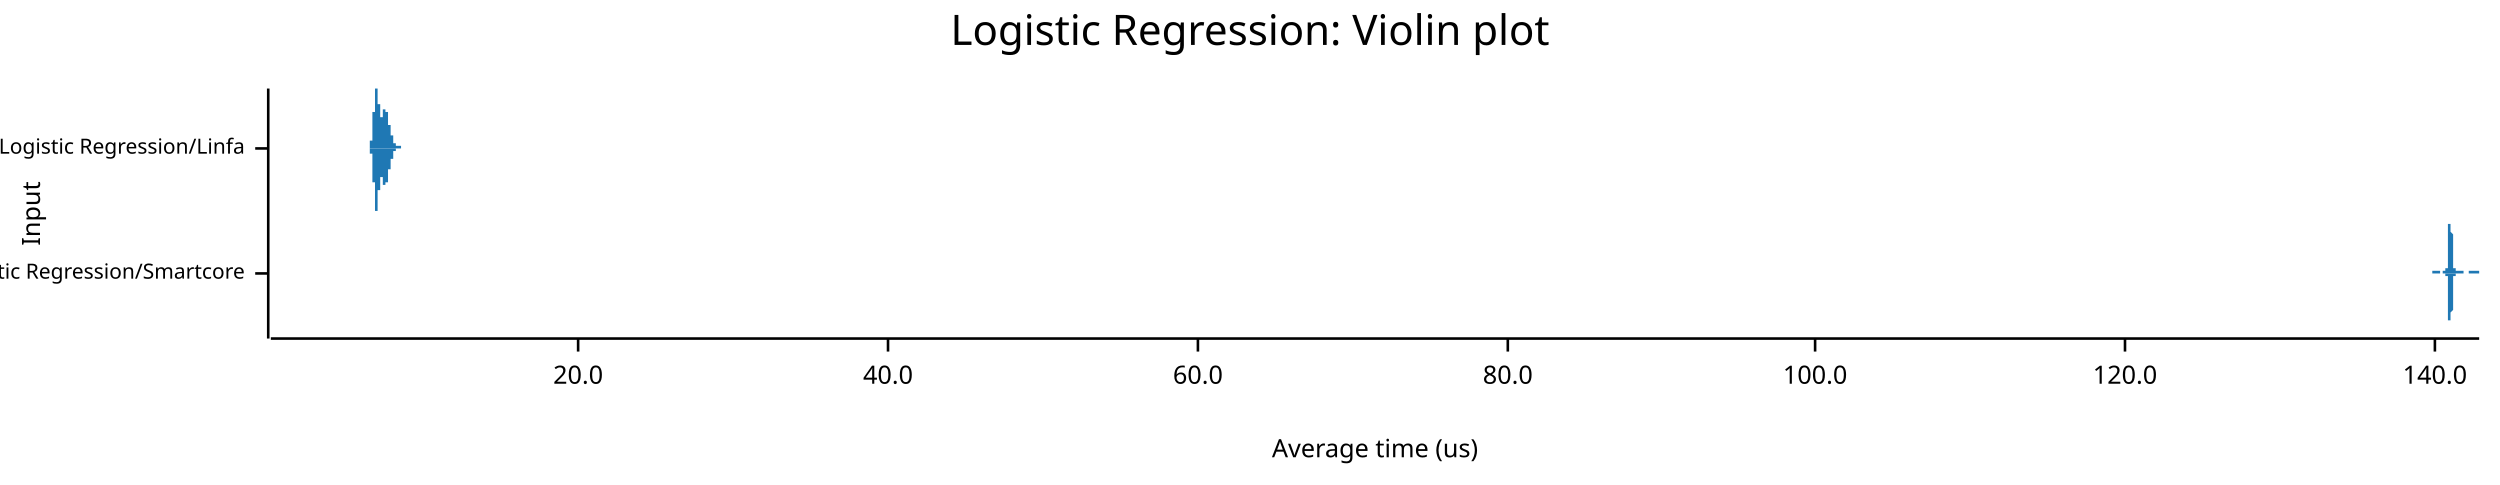
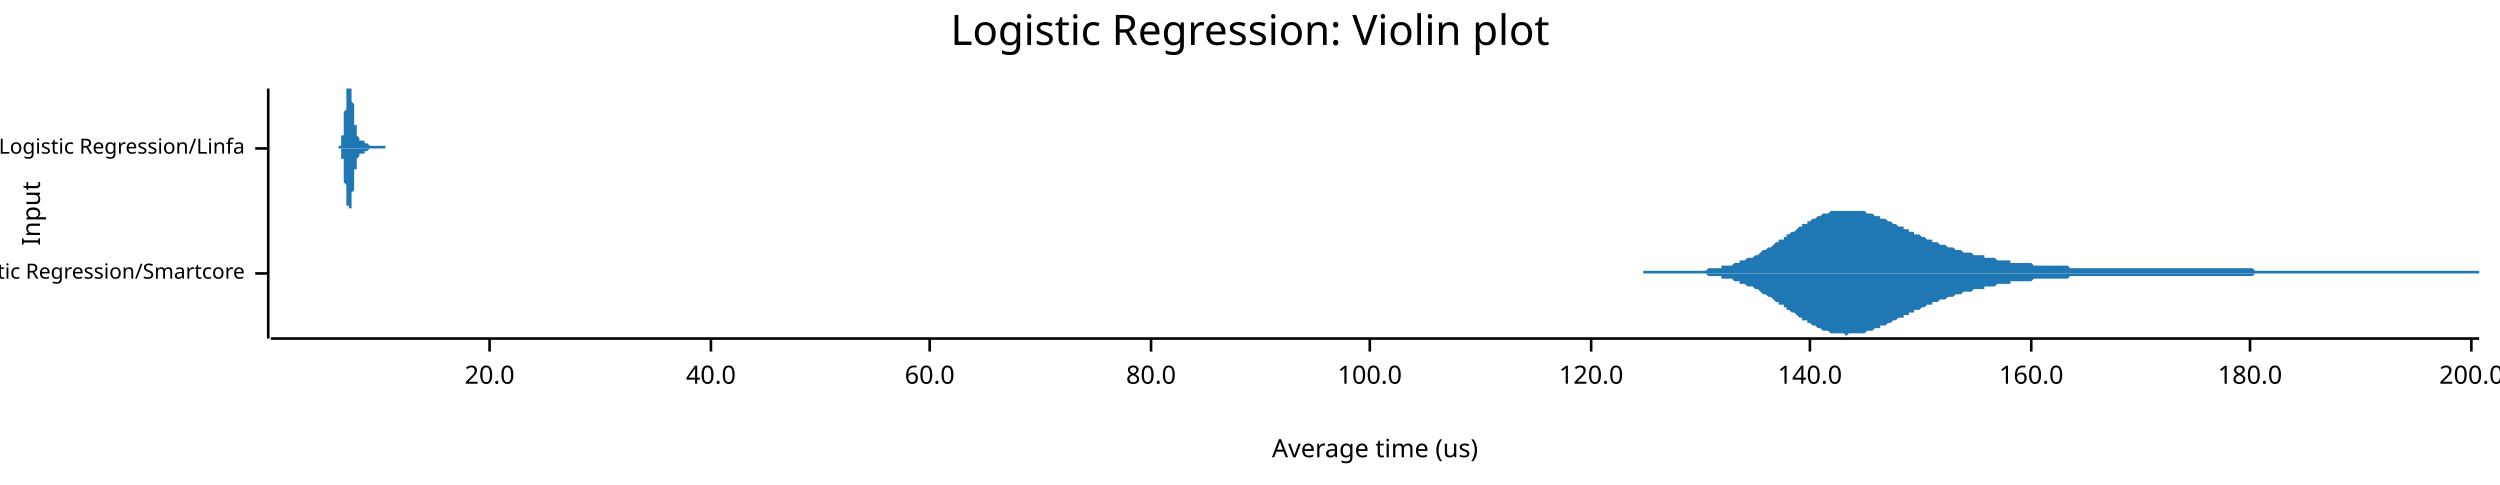
<svg xmlns="http://www.w3.org/2000/svg" width="960" height="186" viewBox="0 0 960 186">
  <text x="480" y="5" dy="0.76em" text-anchor="middle" font-family="sans-serif" font-size="16.129" opacity="1" fill="#000000">
Logistic Regression: Violin plot
</text>
  <text x="8" y="82" dy="0.76em" text-anchor="middle" font-family="sans-serif" font-size="9.677" opacity="1" fill="#000000" transform="rotate(270, 8, 82)">
Input
</text>
  <text x="528" y="178" dy="-0.5ex" text-anchor="middle" font-family="sans-serif" font-size="9.677" opacity="1" fill="#000000">
Average time (us)
</text>
  <polyline fill="none" opacity="1" stroke="#000000" stroke-width="1" points="103,34 103,130 " />
  <text x="94" y="105" dy="0.5ex" text-anchor="end" font-family="sans-serif" font-size="8.065" opacity="1" fill="#000000">
Logistic Regression/Smartcore
</text>
  <polyline fill="none" opacity="1" stroke="#000000" stroke-width="1" points="98,105 103,105 " />
  <text x="94" y="57" dy="0.5ex" text-anchor="end" font-family="sans-serif" font-size="8.065" opacity="1" fill="#000000">
Logistic Regression/Linfa
</text>
  <polyline fill="none" opacity="1" stroke="#000000" stroke-width="1" points="98,57 103,57 " />
  <polyline fill="none" opacity="1" stroke="#000000" stroke-width="1" points="104,130 952,130 " />
-   <text x="222" y="140" dy="0.76em" text-anchor="middle" font-family="sans-serif" font-size="9.677" opacity="1" fill="#000000">
+   <text x="188" y="140" dy="0.76em" text-anchor="middle" font-family="sans-serif" font-size="9.677" opacity="1" fill="#000000">
20.0
</text>
-   <polyline fill="none" opacity="1" stroke="#000000" stroke-width="1" points="222,130 222,135 " />
-   <text x="341" y="140" dy="0.76em" text-anchor="middle" font-family="sans-serif" font-size="9.677" opacity="1" fill="#000000">
+   <polyline fill="none" opacity="1" stroke="#000000" stroke-width="1" points="188,130 188,135 " />
+   <text x="273" y="140" dy="0.76em" text-anchor="middle" font-family="sans-serif" font-size="9.677" opacity="1" fill="#000000">
40.0
</text>
-   <polyline fill="none" opacity="1" stroke="#000000" stroke-width="1" points="341,130 341,135 " />
-   <text x="460" y="140" dy="0.76em" text-anchor="middle" font-family="sans-serif" font-size="9.677" opacity="1" fill="#000000">
+   <polyline fill="none" opacity="1" stroke="#000000" stroke-width="1" points="273,130 273,135 " />
+   <text x="357" y="140" dy="0.76em" text-anchor="middle" font-family="sans-serif" font-size="9.677" opacity="1" fill="#000000">
60.0
</text>
-   <polyline fill="none" opacity="1" stroke="#000000" stroke-width="1" points="460,130 460,135 " />
-   <text x="579" y="140" dy="0.76em" text-anchor="middle" font-family="sans-serif" font-size="9.677" opacity="1" fill="#000000">
+   <polyline fill="none" opacity="1" stroke="#000000" stroke-width="1" points="357,130 357,135 " />
+   <text x="442" y="140" dy="0.76em" text-anchor="middle" font-family="sans-serif" font-size="9.677" opacity="1" fill="#000000">
80.0
</text>
-   <polyline fill="none" opacity="1" stroke="#000000" stroke-width="1" points="579,130 579,135 " />
-   <text x="697" y="140" dy="0.76em" text-anchor="middle" font-family="sans-serif" font-size="9.677" opacity="1" fill="#000000">
+   <polyline fill="none" opacity="1" stroke="#000000" stroke-width="1" points="442,130 442,135 " />
+   <text x="526" y="140" dy="0.76em" text-anchor="middle" font-family="sans-serif" font-size="9.677" opacity="1" fill="#000000">
100.0
</text>
-   <polyline fill="none" opacity="1" stroke="#000000" stroke-width="1" points="697,130 697,135 " />
-   <text x="816" y="140" dy="0.76em" text-anchor="middle" font-family="sans-serif" font-size="9.677" opacity="1" fill="#000000">
+   <polyline fill="none" opacity="1" stroke="#000000" stroke-width="1" points="526,130 526,135 " />
+   <text x="611" y="140" dy="0.76em" text-anchor="middle" font-family="sans-serif" font-size="9.677" opacity="1" fill="#000000">
120.0
</text>
-   <polyline fill="none" opacity="1" stroke="#000000" stroke-width="1" points="816,130 816,135 " />
-   <text x="935" y="140" dy="0.76em" text-anchor="middle" font-family="sans-serif" font-size="9.677" opacity="1" fill="#000000">
+   <polyline fill="none" opacity="1" stroke="#000000" stroke-width="1" points="611,130 611,135 " />
+   <text x="695" y="140" dy="0.76em" text-anchor="middle" font-family="sans-serif" font-size="9.677" opacity="1" fill="#000000">
140.0
</text>
-   <polyline fill="none" opacity="1" stroke="#000000" stroke-width="1" points="935,130 935,135 " />
-   <polygon opacity="1" fill="#1F78B4" points="934,104 934,104 934,104 934,104 934,104 934,104 934,104 934,104 934,104 935,104 935,104 935,104 935,104 935,104 935,104 935,104 935,104 935,104 935,104 935,104 935,104 935,104 935,104 935,104 935,104 935,104 935,104 935,104 935,104 935,104 935,104 935,104 935,104 935,104 935,104 935,104 935,104 936,104 936,104 936,104 936,104 936,104 936,104 936,104 936,104 936,104 936,104 936,104 936,104 936,104 936,104 936,104 936,104 936,104 936,104 936,104 936,104 936,104 936,104 936,104 936,104 936,104 936,104 936,104 936,104 936,104 937,104 937,104 937,104 937,104 937,104 937,104 937,104 937,104 937,104 937,104 937,104 937,104 937,104 937,104 937,104 937,104 937,104 937,104 937,104 937,104 937,104 937,104 937,104 937,104 937,104 937,104 937,104 937,104 937,105 938,105 938,105 938,105 938,105 938,105 938,105 938,105 938,105 938,105 938,105 938,104 938,104 938,104 938,104 938,104 938,104 938,104 938,104 938,104 938,104 938,104 938,104 938,104 938,104 938,104 938,104 938,104 938,104 938,104 939,104 939,104 939,104 939,104 939,104 939,104 939,104 939,104 939,104 939,104 939,104 939,104 939,104 939,104 939,104 939,104 939,104 939,104 939,104 939,104 939,104 939,104 939,104 939,104 939,104 939,103 939,103 939,103 939,103 940,103 940,103 940,103 940,102 940,102 940,102 940,101 940,101 940,101 940,100 940,100 940,99 940,99 940,98 940,98 940,97 940,96 940,96 940,95 940,94 940,93 940,92 940,92 940,91 940,90 940,89 940,88 940,87 940,86 941,86 941,85 941,84 941,83 941,83 941,82 941,82 941,81 941,81 941,81 941,81 941,81 941,81 941,81 941,81 941,81 941,81 941,82 941,82 941,83 941,83 941,84 941,85 941,85 941,86 941,87 941,88 941,89 941,89 942,90 942,91 942,92 942,93 942,93 942,94 942,95 942,96 942,96 942,97 942,97 942,98 942,98 942,99 942,99 942,100 942,100 942,100 942,101 942,101 942,101 942,102 942,102 942,102 942,102 942,102 942,102 942,103 942,103 943,103 943,103 943,103 943,103 943,103 943,103 943,103 943,103 943,103 943,103 943,104 943,104 943,104 943,104 943,104 943,104 943,104 943,104 943,104 943,104 943,104 943,104 943,104 943,104 943,104 943,104 943,104 943,104 944,104 944,104 944,104 944,104 944,104 944,104 944,104 944,104 944,104 944,104 944,104 944,104 944,104 944,104 944,104 944,104 944,104 944,104 944,104 944,104 944,104 944,104 944,104 944,104 944,104 944,104 944,104 944,104 944,104 945,104 945,104 945,104 945,104 945,104 945,104 945,104 945,104 945,104 945,104 945,104 945,104 945,104 945,104 945,104 945,104 945,104 945,104 945,104 945,104 945,104 945,104 945,104 945,104 945,104 945,104 945,104 945,104 945,104 946,104 946,104 946,104 946,104 946,104 946,104 946,104 946,104 946,104 946,104 946,104 946,104 946,104 946,104 946,104 946,104 946,104 946,104 946,104 946,104 946,104 946,104 946,104 946,104 946,105 946,105 946,105 946,105 946,105 947,105 947,105 947,105 947,105 947,105 947,105 947,105 947,105 947,105 947,105 947,105 947,105 947,105 947,105 947,105 947,105 947,105 947,105 947,105 947,105 947,105 947,105 947,105 947,105 947,105 947,105 947,105 947,105 947,105 948,105 948,105 948,105 948,105 948,105 948,105 948,105 948,105 948,105 948,105 948,105 948,105 948,105 948,105 948,105 948,105 948,105 948,105 948,105 948,105 948,105 948,105 948,105 948,104 948,104 948,104 948,104 948,104 948,104 949,104 949,104 949,104 949,104 949,104 949,104 949,104 949,104 949,104 949,104 949,104 949,104 949,104 949,104 949,104 949,104 949,104 949,104 949,104 949,104 949,104 949,104 949,104 949,104 949,104 949,104 949,104 949,104 949,104 950,104 950,104 950,104 950,104 950,104 950,104 950,104 950,104 950,104 950,104 950,104 950,104 950,104 950,104 950,104 950,104 950,104 950,104 950,104 950,104 950,104 950,104 950,104 950,104 950,104 950,104 950,104 950,104 950,104 951,104 951,104 951,104 951,104 951,104 951,104 951,104 951,104 951,104 951,104 951,104 951,104 951,104 951,104 951,104 951,104 951,104 951,104 951,104 951,104 951,104 951,104 951,104 951,104 951,104 951,104 951,104 951,104 952,104 952,105 934,105 " />
-   <polygon opacity="1" fill="#1F78B4" points="934,105 934,105 934,105 934,105 934,105 934,105 934,105 934,105 934,105 935,105 935,105 935,105 935,105 935,105 935,105 935,105 935,105 935,105 935,105 935,105 935,105 935,105 935,105 935,105 935,105 935,105 935,105 935,105 935,105 935,105 935,105 935,105 935,105 935,105 935,105 935,105 935,105 936,105 936,105 936,105 936,105 936,105 936,105 936,105 936,105 936,105 936,105 936,105 936,105 936,105 936,105 936,105 936,105 936,105 936,105 936,105 936,105 936,105 936,105 936,105 936,105 936,105 936,105 936,105 936,105 936,105 937,105 937,105 937,105 937,105 937,105 937,105 937,105 937,105 937,105 937,105 937,105 937,105 937,105 937,105 937,105 937,105 937,105 937,105 937,105 937,105 937,105 937,105 937,105 937,105 937,105 937,105 937,105 937,105 937,105 938,105 938,105 938,105 938,105 938,105 938,105 938,105 938,105 938,105 938,105 938,105 938,105 938,105 938,105 938,105 938,105 938,105 938,105 938,105 938,105 938,105 938,105 938,105 938,105 938,105 938,105 938,105 938,105 938,105 939,105 939,105 939,105 939,105 939,105 939,105 939,105 939,105 939,105 939,105 939,105 939,105 939,105 939,105 939,105 939,105 939,105 939,105 939,105 939,105 939,105 939,105 939,105 939,105 939,105 939,106 939,106 939,106 939,106 940,106 940,106 940,107 940,107 940,107 940,107 940,108 940,108 940,108 940,109 940,109 940,110 940,110 940,111 940,111 940,112 940,113 940,113 940,114 940,115 940,116 940,117 940,117 940,118 940,119 940,120 940,121 940,122 940,123 941,123 941,124 941,125 941,126 941,126 941,127 941,127 941,128 941,128 941,128 941,128 941,128 941,129 941,128 941,128 941,128 941,128 941,127 941,127 941,126 941,126 941,125 941,124 941,124 941,123 941,122 941,121 941,120 941,120 942,119 942,118 942,117 942,116 942,116 942,115 942,114 942,113 942,113 942,112 942,112 942,111 942,111 942,110 942,110 942,109 942,109 942,109 942,108 942,108 942,108 942,107 942,107 942,107 942,107 942,107 942,107 942,106 942,106 943,106 943,106 943,106 943,106 943,106 943,106 943,106 943,106 943,106 943,106 943,105 943,105 943,105 943,105 943,105 943,105 943,105 943,105 943,105 943,105 943,105 943,105 943,105 943,105 943,105 943,105 943,105 943,105 944,105 944,105 944,105 944,105 944,105 944,105 944,105 944,105 944,105 944,105 944,105 944,105 944,105 944,105 944,105 944,105 944,105 944,105 944,105 944,105 944,105 944,105 944,105 944,105 944,105 944,105 944,105 944,105 944,105 945,105 945,105 945,105 945,105 945,105 945,105 945,105 945,105 945,105 945,105 945,105 945,105 945,105 945,105 945,105 945,105 945,105 945,105 945,105 945,105 945,105 945,105 945,105 945,105 945,105 945,105 945,105 945,105 945,105 946,105 946,105 946,105 946,105 946,105 946,105 946,105 946,105 946,105 946,105 946,105 946,105 946,105 946,105 946,105 946,105 946,105 946,105 946,105 946,105 946,105 946,105 946,105 946,105 946,105 946,105 946,105 946,105 946,105 947,105 947,105 947,105 947,105 947,105 947,105 947,105 947,105 947,105 947,105 947,105 947,105 947,105 947,105 947,105 947,105 947,105 947,105 947,105 947,105 947,105 947,105 947,105 947,105 947,105 947,105 947,105 947,105 947,105 948,105 948,105 948,105 948,105 948,105 948,105 948,105 948,105 948,105 948,105 948,105 948,105 948,105 948,105 948,105 948,105 948,105 948,105 948,105 948,105 948,105 948,105 948,105 948,105 948,105 948,105 948,105 948,105 948,105 949,105 949,105 949,105 949,105 949,105 949,105 949,105 949,105 949,105 949,105 949,105 949,105 949,105 949,105 949,105 949,105 949,105 949,105 949,105 949,105 949,105 949,105 949,105 949,105 949,105 949,105 949,105 949,105 949,105 950,105 950,105 950,105 950,105 950,105 950,105 950,105 950,105 950,105 950,105 950,105 950,105 950,105 950,105 950,105 950,105 950,105 950,105 950,105 950,105 950,105 950,105 950,105 950,105 950,105 950,105 950,105 950,105 950,105 951,105 951,105 951,105 951,105 951,105 951,105 951,105 951,105 951,105 951,105 951,105 951,105 951,105 951,105 951,105 951,105 951,105 951,105 951,105 951,105 951,105 951,105 951,105 951,105 951,105 951,105 951,105 951,105 952,105 952,105 934,105 " />
-   <polygon opacity="1" fill="#1F78B4" points="142,56 142,56 142,56 142,56 142,56 142,56 142,56 142,56 142,56 142,56 142,56 142,56 142,56 142,56 142,56 142,56 142,56 142,56 142,56 142,56 142,56 142,56 142,56 142,56 142,56 142,55 142,55 142,55 142,55 142,55 142,55 142,55 142,55 142,55 142,55 142,54 142,54 143,54 143,54 143,54 143,54 143,54 143,53 143,53 143,53 143,53 143,53 143,52 143,52 143,52 143,52 143,51 143,51 143,51 143,51 143,50 143,50 143,50 143,49 143,49 143,49 143,48 143,48 143,48 143,47 143,47 143,47 143,46 143,46 143,45 143,45 143,45 143,44 143,44 143,43 143,43 144,43 144,42 144,42 144,41 144,41 144,41 144,40 144,40 144,39 144,39 144,39 144,38 144,38 144,38 144,37 144,37 144,37 144,36 144,36 144,36 144,35 144,35 144,35 144,34 144,34 144,34 144,34 144,34 144,34 144,34 144,34 144,34 144,34 144,34 144,34 144,34 144,34 144,34 144,34 145,34 145,34 145,34 145,34 145,34 145,34 145,34 145,34 145,34 145,34 145,34 145,34 145,34 145,34 145,34 145,34 145,34 145,35 145,35 145,35 145,35 145,36 145,36 145,36 145,36 145,37 145,37 145,37 145,37 145,38 145,38 145,38 145,38 145,39 145,39 145,39 145,40 145,40 145,40 146,40 146,40 146,41 146,41 146,41 146,41 146,42 146,42 146,42 146,42 146,42 146,43 146,43 146,43 146,43 146,43 146,43 146,43 146,44 146,44 146,44 146,44 146,44 146,44 146,44 146,44 146,44 146,44 146,44 146,45 146,45 146,45 146,45 146,45 146,45 146,45 146,45 146,45 146,45 147,45 147,45 147,45 147,45 147,45 147,45 147,45 147,44 147,44 147,44 147,44 147,44 147,44 147,44 147,44 147,44 147,44 147,44 147,44 147,44 147,44 147,44 147,43 147,43 147,43 147,43 147,43 147,43 147,43 147,43 147,43 147,43 147,43 147,43 147,42 147,42 147,42 147,42 147,42 148,42 148,42 148,42 148,42 148,42 148,42 148,42 148,42 148,42 148,42 148,42 148,42 148,42 148,42 148,42 148,42 148,42 148,42 148,42 148,42 148,42 148,42 148,42 148,42 148,42 148,42 148,42 148,42 148,42 148,42 148,42 148,42 148,42 148,42 148,42 148,43 148,43 148,43 149,43 149,43 149,43 149,43 149,43 149,43 149,44 149,44 149,44 149,44 149,44 149,44 149,44 149,45 149,45 149,45 149,45 149,45 149,45 149,45 149,46 149,46 149,46 149,46 149,46 149,46 149,47 149,47 149,47 149,47 149,47 149,47 149,47 149,48 149,48 149,48 149,48 149,48 149,48 150,48 150,48 150,49 150,49 150,49 150,49 150,49 150,49 150,49 150,49 150,50 150,50 150,50 150,50 150,50 150,50 150,50 150,50 150,50 150,51 150,51 150,51 150,51 150,51 150,51 150,51 150,51 150,51 150,51 150,52 150,52 150,52 150,52 150,52 150,52 150,52 150,52 150,52 150,52 151,52 151,52 151,53 151,53 151,53 151,53 151,53 151,53 151,53 151,53 151,53 151,53 151,53 151,53 151,53 151,53 151,54 151,54 151,54 151,54 151,54 151,54 151,54 151,54 151,54 151,54 151,54 151,54 151,54 151,54 151,54 151,54 151,54 151,54 151,54 151,55 151,55 151,55 151,55 152,55 152,55 152,55 152,55 152,55 152,55 152,55 152,55 152,55 152,55 152,55 152,55 152,55 152,55 152,55 152,55 152,55 152,55 152,55 152,55 152,55 152,55 152,56 152,56 152,56 152,56 152,56 152,56 152,56 152,56 152,56 152,56 152,56 152,56 152,56 152,56 152,56 152,56 152,56 153,56 153,56 153,56 153,56 153,56 153,56 153,56 153,56 153,56 153,56 153,56 153,56 153,56 153,56 153,56 153,56 153,56 153,56 153,56 153,56 153,56 153,56 153,56 153,56 153,56 153,56 153,56 153,56 153,56 153,56 153,56 153,56 153,56 153,56 153,56 153,56 153,56 153,56 153,56 154,56 154,56 154,56 154,56 154,56 154,56 154,56 154,56 154,56 154,56 154,56 154,56 154,56 154,56 154,56 154,56 154,56 154,56 154,56 154,56 154,56 154,56 154,56 154,56 154,56 154,56 154,56 154,56 154,56 154,56 154,56 154,56 154,56 154,56 154,56 154,57 142,57 " />
-   <polygon opacity="1" fill="#1F78B4" points="142,57 142,57 142,57 142,57 142,57 142,57 142,57 142,57 142,57 142,57 142,57 142,57 142,57 142,57 142,57 142,57 142,57 142,57 142,57 142,57 142,57 142,57 142,57 142,57 142,57 142,58 142,58 142,58 142,58 142,58 142,58 142,58 142,58 142,58 142,58 142,59 142,59 143,59 143,59 143,59 143,59 143,59 143,60 143,60 143,60 143,60 143,60 143,61 143,61 143,61 143,61 143,62 143,62 143,62 143,62 143,63 143,63 143,63 143,64 143,64 143,64 143,65 143,65 143,65 143,66 143,66 143,66 143,67 143,67 143,68 143,68 143,68 143,69 143,69 143,70 143,70 144,70 144,71 144,71 144,72 144,72 144,72 144,73 144,73 144,74 144,74 144,74 144,75 144,75 144,75 144,76 144,76 144,76 144,77 144,77 144,77 144,78 144,78 144,78 144,79 144,79 144,79 144,79 144,79 144,80 144,80 144,80 144,80 144,80 144,80 144,80 144,80 144,80 144,80 144,81 145,81 145,80 145,80 145,80 145,80 145,80 145,80 145,80 145,80 145,80 145,80 145,80 145,79 145,79 145,79 145,79 145,79 145,78 145,78 145,78 145,78 145,77 145,77 145,77 145,77 145,76 145,76 145,76 145,76 145,75 145,75 145,75 145,75 145,74 145,74 145,74 145,73 145,73 145,73 146,73 146,73 146,72 146,72 146,72 146,72 146,71 146,71 146,71 146,71 146,71 146,70 146,70 146,70 146,70 146,70 146,70 146,70 146,69 146,69 146,69 146,69 146,69 146,69 146,69 146,69 146,69 146,69 146,69 146,68 146,68 146,68 146,68 146,68 146,68 146,68 146,68 146,68 146,68 147,68 147,68 147,68 147,68 147,68 147,68 147,68 147,69 147,69 147,69 147,69 147,69 147,69 147,69 147,69 147,69 147,69 147,69 147,69 147,69 147,69 147,69 147,70 147,70 147,70 147,70 147,70 147,70 147,70 147,70 147,70 147,70 147,70 147,70 147,71 147,71 147,71 147,71 147,71 148,71 148,71 148,71 148,71 148,71 148,71 148,71 148,71 148,71 148,71 148,71 148,71 148,71 148,71 148,71 148,71 148,71 148,71 148,71 148,71 148,71 148,71 148,71 148,71 148,71 148,71 148,71 148,71 148,71 148,71 148,71 148,71 148,71 148,71 148,71 148,70 148,70 148,70 149,70 149,70 149,70 149,70 149,70 149,70 149,69 149,69 149,69 149,69 149,69 149,69 149,69 149,68 149,68 149,68 149,68 149,68 149,68 149,68 149,67 149,67 149,67 149,67 149,67 149,67 149,66 149,66 149,66 149,66 149,66 149,66 149,66 149,65 149,65 149,65 149,65 149,65 149,65 150,65 150,65 150,64 150,64 150,64 150,64 150,64 150,64 150,64 150,64 150,63 150,63 150,63 150,63 150,63 150,63 150,63 150,63 150,63 150,62 150,62 150,62 150,62 150,62 150,62 150,62 150,62 150,62 150,62 150,61 150,61 150,61 150,61 150,61 150,61 150,61 150,61 150,61 150,61 151,61 151,61 151,60 151,60 151,60 151,60 151,60 151,60 151,60 151,60 151,60 151,60 151,60 151,60 151,60 151,60 151,59 151,59 151,59 151,59 151,59 151,59 151,59 151,59 151,59 151,59 151,59 151,59 151,59 151,59 151,59 151,59 151,59 151,59 151,59 151,58 151,58 151,58 151,58 152,58 152,58 152,58 152,58 152,58 152,58 152,58 152,58 152,58 152,58 152,58 152,58 152,58 152,58 152,58 152,58 152,58 152,58 152,58 152,58 152,58 152,58 152,57 152,57 152,57 152,57 152,57 152,57 152,57 152,57 152,57 152,57 152,57 152,57 152,57 152,57 152,57 152,57 152,57 153,57 153,57 153,57 153,57 153,57 153,57 153,57 153,57 153,57 153,57 153,57 153,57 153,57 153,57 153,57 153,57 153,57 153,57 153,57 153,57 153,57 153,57 153,57 153,57 153,57 153,57 153,57 153,57 153,57 153,57 153,57 153,57 153,57 153,57 153,57 153,57 153,57 153,57 153,57 154,57 154,57 154,57 154,57 154,57 154,57 154,57 154,57 154,57 154,57 154,57 154,57 154,57 154,57 154,57 154,57 154,57 154,57 154,57 154,57 154,57 154,57 154,57 154,57 154,57 154,57 154,57 154,57 154,57 154,57 154,57 154,57 154,57 154,57 154,57 154,57 142,57 " />
+   <polyline fill="none" opacity="1" stroke="#000000" stroke-width="1" points="695,130 695,135 " />
+   <text x="780" y="140" dy="0.76em" text-anchor="middle" font-family="sans-serif" font-size="9.677" opacity="1" fill="#000000">
+ 160.0
+ </text>
+   <polyline fill="none" opacity="1" stroke="#000000" stroke-width="1" points="780,130 780,135 " />
+   <text x="864" y="140" dy="0.76em" text-anchor="middle" font-family="sans-serif" font-size="9.677" opacity="1" fill="#000000">
+ 180.0
+ </text>
+   <polyline fill="none" opacity="1" stroke="#000000" stroke-width="1" points="864,130 864,135 " />
+   <text x="949" y="140" dy="0.76em" text-anchor="middle" font-family="sans-serif" font-size="9.677" opacity="1" fill="#000000">
+ 200.0
+ </text>
+   <polyline fill="none" opacity="1" stroke="#000000" stroke-width="1" points="949,130 949,135 " />
+   <polygon opacity="1" fill="#1F78B4" points="631,104 632,104 633,104 633,104 634,104 634,104 635,104 636,104 636,104 637,104 638,104 638,104 639,104 640,104 640,104 641,104 642,104 642,104 643,104 643,104 644,104 645,104 645,104 646,104 647,104 647,104 648,104 649,104 649,104 650,104 651,104 651,104 652,104 652,104 653,104 654,104 654,104 655,104 656,103 656,103 657,103 658,103 658,103 659,103 660,103 660,103 661,103 661,102 662,102 663,102 663,102 664,102 665,102 665,102 666,101 667,101 667,101 668,101 668,100 669,100 670,100 670,100 671,99 672,99 672,99 673,99 674,98 674,98 675,98 676,97 676,97 677,96 677,96 678,96 679,95 679,95 680,95 681,94 681,94 682,93 683,93 683,92 684,92 685,92 685,91 686,91 686,90 687,90 688,89 688,89 689,89 690,88 690,88 691,87 692,87 692,86 693,86 694,86 694,85 695,85 695,85 696,84 697,84 697,84 698,83 699,83 699,83 700,82 701,82 701,82 702,82 703,81 703,81 704,81 704,81 705,81 706,81 706,81 707,81 708,81 708,81 709,81 710,81 710,81 711,81 711,81 712,81 713,81 713,81 714,81 715,81 715,81 716,81 717,82 717,82 718,82 719,82 719,82 720,83 720,83 721,83 722,83 722,84 723,84 724,84 724,84 725,85 726,85 726,85 727,86 728,86 728,86 729,87 729,87 730,87 731,87 731,88 732,88 733,88 733,89 734,89 735,89 735,90 736,90 737,90 737,90 738,91 738,91 739,91 740,92 740,92 741,92 742,92 742,93 743,93 744,93 744,93 745,94 746,94 746,94 747,94 747,94 748,95 749,95 749,95 750,95 751,96 751,96 752,96 753,96 753,96 754,97 754,97 755,97 756,97 756,97 757,97 758,98 758,98 759,98 760,98 760,98 761,98 762,98 762,99 763,99 763,99 764,99 765,99 765,99 766,99 767,100 767,100 768,100 769,100 769,100 770,100 771,100 771,100 772,100 772,101 773,101 774,101 774,101 775,101 776,101 776,101 777,101 778,101 778,101 779,101 780,101 780,101 781,102 781,102 782,102 783,102 783,102 784,102 785,102 785,102 786,102 787,102 787,102 788,102 789,102 789,102 790,102 790,102 791,102 792,102 792,102 793,102 794,102 794,102 795,103 796,103 796,103 797,103 797,103 798,103 799,103 799,103 800,103 801,103 801,103 802,103 803,103 803,103 804,103 805,103 805,103 806,103 806,103 807,103 808,103 808,103 809,103 810,103 810,103 811,103 812,103 812,103 813,103 814,103 814,103 815,103 815,103 816,103 817,103 817,103 818,103 819,103 819,103 820,103 821,103 821,103 822,103 823,103 823,103 824,103 824,103 825,103 826,103 826,103 827,103 828,103 828,103 829,103 830,103 830,103 831,103 831,103 832,103 833,103 833,103 834,103 835,103 835,103 836,103 837,103 837,103 838,103 839,103 839,103 840,103 840,103 841,103 842,103 842,103 843,103 844,103 844,103 845,103 846,103 846,103 847,103 848,103 848,103 849,103 849,103 850,103 851,103 851,103 852,103 853,103 853,103 854,103 855,103 855,103 856,103 857,103 857,103 858,103 858,103 859,103 860,103 860,103 861,103 862,103 862,103 863,103 864,103 864,103 865,103 866,104 866,104 867,104 867,104 868,104 869,104 869,104 870,104 871,104 871,104 872,104 873,104 873,104 874,104 874,104 875,104 876,104 876,104 877,104 878,104 878,104 879,104 880,104 880,104 881,104 882,104 882,104 883,104 883,104 884,104 885,104 885,104 886,104 887,104 887,104 888,104 889,104 889,104 890,104 891,104 891,104 892,104 892,104 893,104 894,104 894,104 895,104 896,104 896,104 897,104 898,104 898,104 899,104 900,104 900,104 901,104 901,104 902,104 903,104 903,104 904,104 905,104 905,104 906,104 907,104 907,104 908,104 909,104 909,104 910,104 910,104 911,104 912,104 912,104 913,104 914,104 914,104 915,104 916,104 916,104 917,104 917,104 918,104 919,104 919,104 920,104 921,104 921,104 922,104 923,104 923,104 924,104 925,104 925,104 926,104 926,104 927,104 928,104 928,104 929,104 930,104 930,104 931,104 932,104 932,104 933,104 934,104 934,104 935,104 935,104 936,104 937,104 937,104 938,104 939,104 939,104 940,104 941,104 941,104 942,104 943,104 943,104 944,104 944,104 945,104 946,104 946,104 947,104 948,104 948,104 949,104 950,104 950,104 951,104 952,104 952,105 631,105 " />
+   <polygon opacity="1" fill="#1F78B4" points="631,105 632,105 633,105 633,105 634,105 634,105 635,105 636,105 636,105 637,105 638,105 638,105 639,105 640,105 640,105 641,105 642,105 642,105 643,105 643,105 644,105 645,105 645,105 646,105 647,105 647,105 648,105 649,105 649,105 650,105 651,105 651,105 652,105 652,105 653,105 654,105 654,105 655,105 656,106 656,106 657,106 658,106 658,106 659,106 660,106 660,106 661,106 661,107 662,107 663,107 663,107 664,107 665,107 665,107 666,108 667,108 667,108 668,108 668,109 669,109 670,109 670,109 671,110 672,110 672,110 673,110 674,111 674,111 675,111 676,112 676,112 677,113 677,113 678,113 679,114 679,114 680,114 681,115 681,115 682,116 683,116 683,117 684,117 685,117 685,118 686,118 686,119 687,119 688,120 688,120 689,120 690,121 690,121 691,122 692,122 692,123 693,123 694,123 694,124 695,124 695,124 696,125 697,125 697,125 698,126 699,126 699,126 700,127 701,127 701,127 702,127 703,128 703,128 704,128 704,128 705,128 706,128 706,128 707,128 708,128 708,128 709,129 710,128 710,128 711,128 711,128 712,128 713,128 713,128 714,128 715,128 715,128 716,128 717,127 717,127 718,127 719,127 719,127 720,126 720,126 721,126 722,126 722,125 723,125 724,125 724,125 725,124 726,124 726,124 727,123 728,123 728,123 729,122 729,122 730,122 731,122 731,121 732,121 733,121 733,120 734,120 735,120 735,119 736,119 737,119 737,119 738,118 738,118 739,118 740,117 740,117 741,117 742,117 742,116 743,116 744,116 744,116 745,115 746,115 746,115 747,115 747,115 748,114 749,114 749,114 750,114 751,113 751,113 752,113 753,113 753,113 754,112 754,112 755,112 756,112 756,112 757,112 758,111 758,111 759,111 760,111 760,111 761,111 762,111 762,110 763,110 763,110 764,110 765,110 765,110 766,110 767,109 767,109 768,109 769,109 769,109 770,109 771,109 771,109 772,109 772,108 773,108 774,108 774,108 775,108 776,108 776,108 777,108 778,108 778,108 779,108 780,108 780,108 781,107 781,107 782,107 783,107 783,107 784,107 785,107 785,107 786,107 787,107 787,107 788,107 789,107 789,107 790,107 790,107 791,107 792,107 792,107 793,107 794,107 794,107 795,106 796,106 796,106 797,106 797,106 798,106 799,106 799,106 800,106 801,106 801,106 802,106 803,106 803,106 804,106 805,106 805,106 806,106 806,106 807,106 808,106 808,106 809,106 810,106 810,106 811,106 812,106 812,106 813,106 814,106 814,106 815,106 815,106 816,106 817,106 817,106 818,106 819,106 819,106 820,106 821,106 821,106 822,106 823,106 823,106 824,106 824,106 825,106 826,106 826,106 827,106 828,106 828,106 829,106 830,106 830,106 831,106 831,106 832,106 833,106 833,106 834,106 835,106 835,106 836,106 837,106 837,106 838,106 839,106 839,106 840,106 840,106 841,106 842,106 842,106 843,106 844,106 844,106 845,106 846,106 846,106 847,106 848,106 848,106 849,106 849,106 850,106 851,106 851,106 852,106 853,106 853,106 854,106 855,106 855,106 856,106 857,106 857,106 858,106 858,106 859,106 860,106 860,106 861,106 862,106 862,106 863,106 864,106 864,106 865,106 866,105 866,105 867,105 867,105 868,105 869,105 869,105 870,105 871,105 871,105 872,105 873,105 873,105 874,105 874,105 875,105 876,105 876,105 877,105 878,105 878,105 879,105 880,105 880,105 881,105 882,105 882,105 883,105 883,105 884,105 885,105 885,105 886,105 887,105 887,105 888,105 889,105 889,105 890,105 891,105 891,105 892,105 892,105 893,105 894,105 894,105 895,105 896,105 896,105 897,105 898,105 898,105 899,105 900,105 900,105 901,105 901,105 902,105 903,105 903,105 904,105 905,105 905,105 906,105 907,105 907,105 908,105 909,105 909,105 910,105 910,105 911,105 912,105 912,105 913,105 914,105 914,105 915,105 916,105 916,105 917,105 917,105 918,105 919,105 919,105 920,105 921,105 921,105 922,105 923,105 923,105 924,105 925,105 925,105 926,105 926,105 927,105 928,105 928,105 929,105 930,105 930,105 931,105 932,105 932,105 933,105 934,105 934,105 935,105 935,105 936,105 937,105 937,105 938,105 939,105 939,105 940,105 941,105 941,105 942,105 943,105 943,105 944,105 944,105 945,105 946,105 946,105 947,105 948,105 948,105 949,105 950,105 950,105 951,105 952,105 952,105 631,105 " />
+   <polygon opacity="1" fill="#1F78B4" points="130,56 130,56 130,56 130,56 130,56 130,56 130,56 130,56 130,56 130,56 130,56 130,56 130,56 130,56 130,56 130,56 130,56 130,56 130,56 130,56 130,56 130,56 130,56 130,56 130,56 130,56 130,56 131,56 131,56 131,56 131,56 131,56 131,56 131,56 131,55 131,55 131,55 131,55 131,55 131,55 131,55 131,55 131,55 131,54 131,54 131,54 131,54 131,54 131,53 131,53 131,53 131,53 131,53 131,52 132,52 132,52 132,52 132,51 132,51 132,51 132,50 132,50 132,50 132,49 132,49 132,49 132,48 132,48 132,47 132,47 132,47 132,46 132,46 132,45 132,45 132,45 132,44 132,44 132,43 132,43 133,42 133,42 133,42 133,41 133,41 133,40 133,40 133,39 133,39 133,39 133,38 133,38 133,38 133,37 133,37 133,37 133,36 133,36 133,36 133,35 133,35 133,35 133,35 133,34 133,34 133,34 133,34 134,34 134,34 134,34 134,34 134,34 134,34 134,34 134,34 134,34 134,34 134,34 134,34 134,34 134,34 134,34 134,34 134,34 134,34 134,34 134,34 134,34 134,34 134,34 134,34 134,34 134,34 134,34 135,34 135,34 135,34 135,34 135,34 135,34 135,34 135,35 135,35 135,35 135,35 135,35 135,36 135,36 135,36 135,36 135,36 135,37 135,37 135,37 135,37 135,38 135,38 135,38 135,39 135,39 135,39 136,40 136,40 136,40 136,40 136,41 136,41 136,41 136,42 136,42 136,42 136,43 136,43 136,43 136,44 136,44 136,44 136,45 136,45 136,45 136,46 136,46 136,46 136,47 136,47 136,47 136,47 136,48 137,48 137,48 137,48 137,49 137,49 137,49 137,49 137,50 137,50 137,50 137,50 137,50 137,51 137,51 137,51 137,51 137,51 137,51 137,52 137,52 137,52 137,52 137,52 137,52 137,52 137,52 138,53 138,53 138,53 138,53 138,53 138,53 138,53 138,53 138,53 138,53 138,53 138,53 138,53 138,53 138,53 138,53 138,53 138,53 138,53 138,53 138,53 138,53 138,54 138,54 138,54 138,54 138,54 139,54 139,54 139,54 139,54 139,54 139,54 139,54 139,54 139,54 139,54 139,54 139,54 139,54 139,54 139,54 139,54 139,54 139,54 139,54 139,54 139,54 139,54 139,54 139,54 139,54 139,54 139,54 140,54 140,54 140,54 140,54 140,54 140,54 140,54 140,54 140,54 140,54 140,54 140,54 140,54 140,54 140,54 140,55 140,55 140,55 140,55 140,55 140,55 140,55 140,55 140,55 140,55 140,55 140,55 141,55 141,55 141,55 141,55 141,55 141,55 141,55 141,55 141,55 141,55 141,55 141,55 141,55 141,55 141,55 141,55 141,55 141,55 141,55 141,55 141,55 141,55 141,55 141,55 141,55 141,55 142,56 142,56 142,56 142,56 142,56 142,56 142,56 142,56 142,56 142,56 142,56 142,56 142,56 142,56 142,56 142,56 142,56 142,56 142,56 142,56 142,56 142,56 142,56 142,56 142,56 142,56 142,56 143,56 143,56 143,56 143,56 143,56 143,56 143,56 143,56 143,56 143,56 143,56 143,56 143,56 143,56 143,56 143,56 143,56 143,56 143,56 143,56 143,56 143,56 143,56 143,56 143,56 143,56 143,56 144,56 144,56 144,56 144,56 144,56 144,56 144,56 144,56 144,56 144,56 144,56 144,56 144,56 144,56 144,56 144,56 144,56 144,56 144,56 144,56 144,56 144,56 144,56 144,56 144,56 144,56 144,56 145,56 145,56 145,56 145,56 145,56 145,56 145,56 145,56 145,56 145,56 145,56 145,56 145,56 145,56 145,56 145,56 145,56 145,56 145,56 145,56 145,56 145,56 145,56 145,56 145,56 145,56 145,56 146,56 146,56 146,56 146,56 146,56 146,56 146,56 146,56 146,56 146,56 146,56 146,56 146,56 146,56 146,56 146,56 146,56 146,56 146,56 146,56 146,56 146,56 146,56 146,56 146,56 146,56 147,56 147,56 147,56 147,56 147,56 147,56 147,56 147,56 147,56 147,56 147,56 147,56 147,56 147,56 147,56 147,56 147,56 147,56 147,56 147,56 147,56 147,56 147,56 147,56 147,56 147,56 147,56 148,56 148,56 148,56 148,56 148,56 148,56 148,56 148,56 148,56 148,56 148,56 148,56 148,56 148,56 148,56 148,56 148,56 148,56 148,57 130,57 " />
+   <polygon opacity="1" fill="#1F78B4" points="130,57 130,57 130,57 130,57 130,57 130,57 130,57 130,57 130,57 130,57 130,57 130,57 130,57 130,57 130,57 130,57 130,57 130,57 130,57 130,57 130,57 130,57 130,57 130,57 130,57 130,57 130,57 131,57 131,57 131,57 131,57 131,57 131,57 131,57 131,58 131,58 131,58 131,58 131,58 131,58 131,58 131,58 131,58 131,59 131,59 131,59 131,59 131,59 131,60 131,60 131,60 131,60 131,60 131,61 132,61 132,61 132,61 132,62 132,62 132,62 132,63 132,63 132,63 132,64 132,64 132,64 132,65 132,65 132,66 132,66 132,66 132,67 132,67 132,68 132,68 132,68 132,69 132,69 132,70 132,70 133,71 133,71 133,71 133,72 133,72 133,73 133,73 133,74 133,74 133,74 133,75 133,75 133,75 133,76 133,76 133,76 133,77 133,77 133,77 133,78 133,78 133,78 133,78 133,79 133,79 133,79 133,79 134,79 134,80 134,80 134,80 134,80 134,80 134,80 134,80 134,80 134,80 134,80 134,80 134,80 134,81 134,80 134,80 134,80 134,80 134,80 134,80 134,80 134,80 134,80 134,80 134,80 134,80 134,80 135,80 135,79 135,79 135,79 135,79 135,79 135,79 135,78 135,78 135,78 135,78 135,78 135,77 135,77 135,77 135,77 135,77 135,76 135,76 135,76 135,76 135,75 135,75 135,75 135,74 135,74 135,74 136,73 136,73 136,73 136,73 136,72 136,72 136,72 136,71 136,71 136,71 136,70 136,70 136,70 136,69 136,69 136,69 136,68 136,68 136,68 136,67 136,67 136,67 136,66 136,66 136,66 136,66 136,65 137,65 137,65 137,65 137,64 137,64 137,64 137,64 137,63 137,63 137,63 137,63 137,63 137,62 137,62 137,62 137,62 137,62 137,62 137,61 137,61 137,61 137,61 137,61 137,61 137,61 137,61 138,60 138,60 138,60 138,60 138,60 138,60 138,60 138,60 138,60 138,60 138,60 138,60 138,60 138,60 138,60 138,60 138,60 138,60 138,60 138,60 138,60 138,60 138,59 138,59 138,59 138,59 138,59 139,59 139,59 139,59 139,59 139,59 139,59 139,59 139,59 139,59 139,59 139,59 139,59 139,59 139,59 139,59 139,59 139,59 139,59 139,59 139,59 139,59 139,59 139,59 139,59 139,59 139,59 139,59 140,59 140,59 140,59 140,59 140,59 140,59 140,59 140,59 140,59 140,59 140,59 140,59 140,59 140,59 140,59 140,58 140,58 140,58 140,58 140,58 140,58 140,58 140,58 140,58 140,58 140,58 140,58 141,58 141,58 141,58 141,58 141,58 141,58 141,58 141,58 141,58 141,58 141,58 141,58 141,58 141,58 141,58 141,58 141,58 141,58 141,58 141,58 141,58 141,58 141,58 141,58 141,58 141,58 142,57 142,57 142,57 142,57 142,57 142,57 142,57 142,57 142,57 142,57 142,57 142,57 142,57 142,57 142,57 142,57 142,57 142,57 142,57 142,57 142,57 142,57 142,57 142,57 142,57 142,57 142,57 143,57 143,57 143,57 143,57 143,57 143,57 143,57 143,57 143,57 143,57 143,57 143,57 143,57 143,57 143,57 143,57 143,57 143,57 143,57 143,57 143,57 143,57 143,57 143,57 143,57 143,57 143,57 144,57 144,57 144,57 144,57 144,57 144,57 144,57 144,57 144,57 144,57 144,57 144,57 144,57 144,57 144,57 144,57 144,57 144,57 144,57 144,57 144,57 144,57 144,57 144,57 144,57 144,57 144,57 145,57 145,57 145,57 145,57 145,57 145,57 145,57 145,57 145,57 145,57 145,57 145,57 145,57 145,57 145,57 145,57 145,57 145,57 145,57 145,57 145,57 145,57 145,57 145,57 145,57 145,57 145,57 146,57 146,57 146,57 146,57 146,57 146,57 146,57 146,57 146,57 146,57 146,57 146,57 146,57 146,57 146,57 146,57 146,57 146,57 146,57 146,57 146,57 146,57 146,57 146,57 146,57 146,57 147,57 147,57 147,57 147,57 147,57 147,57 147,57 147,57 147,57 147,57 147,57 147,57 147,57 147,57 147,57 147,57 147,57 147,57 147,57 147,57 147,57 147,57 147,57 147,57 147,57 147,57 147,57 148,57 148,57 148,57 148,57 148,57 148,57 148,57 148,57 148,57 148,57 148,57 148,57 148,57 148,57 148,57 148,57 148,57 148,57 148,57 130,57 " />
</svg>
